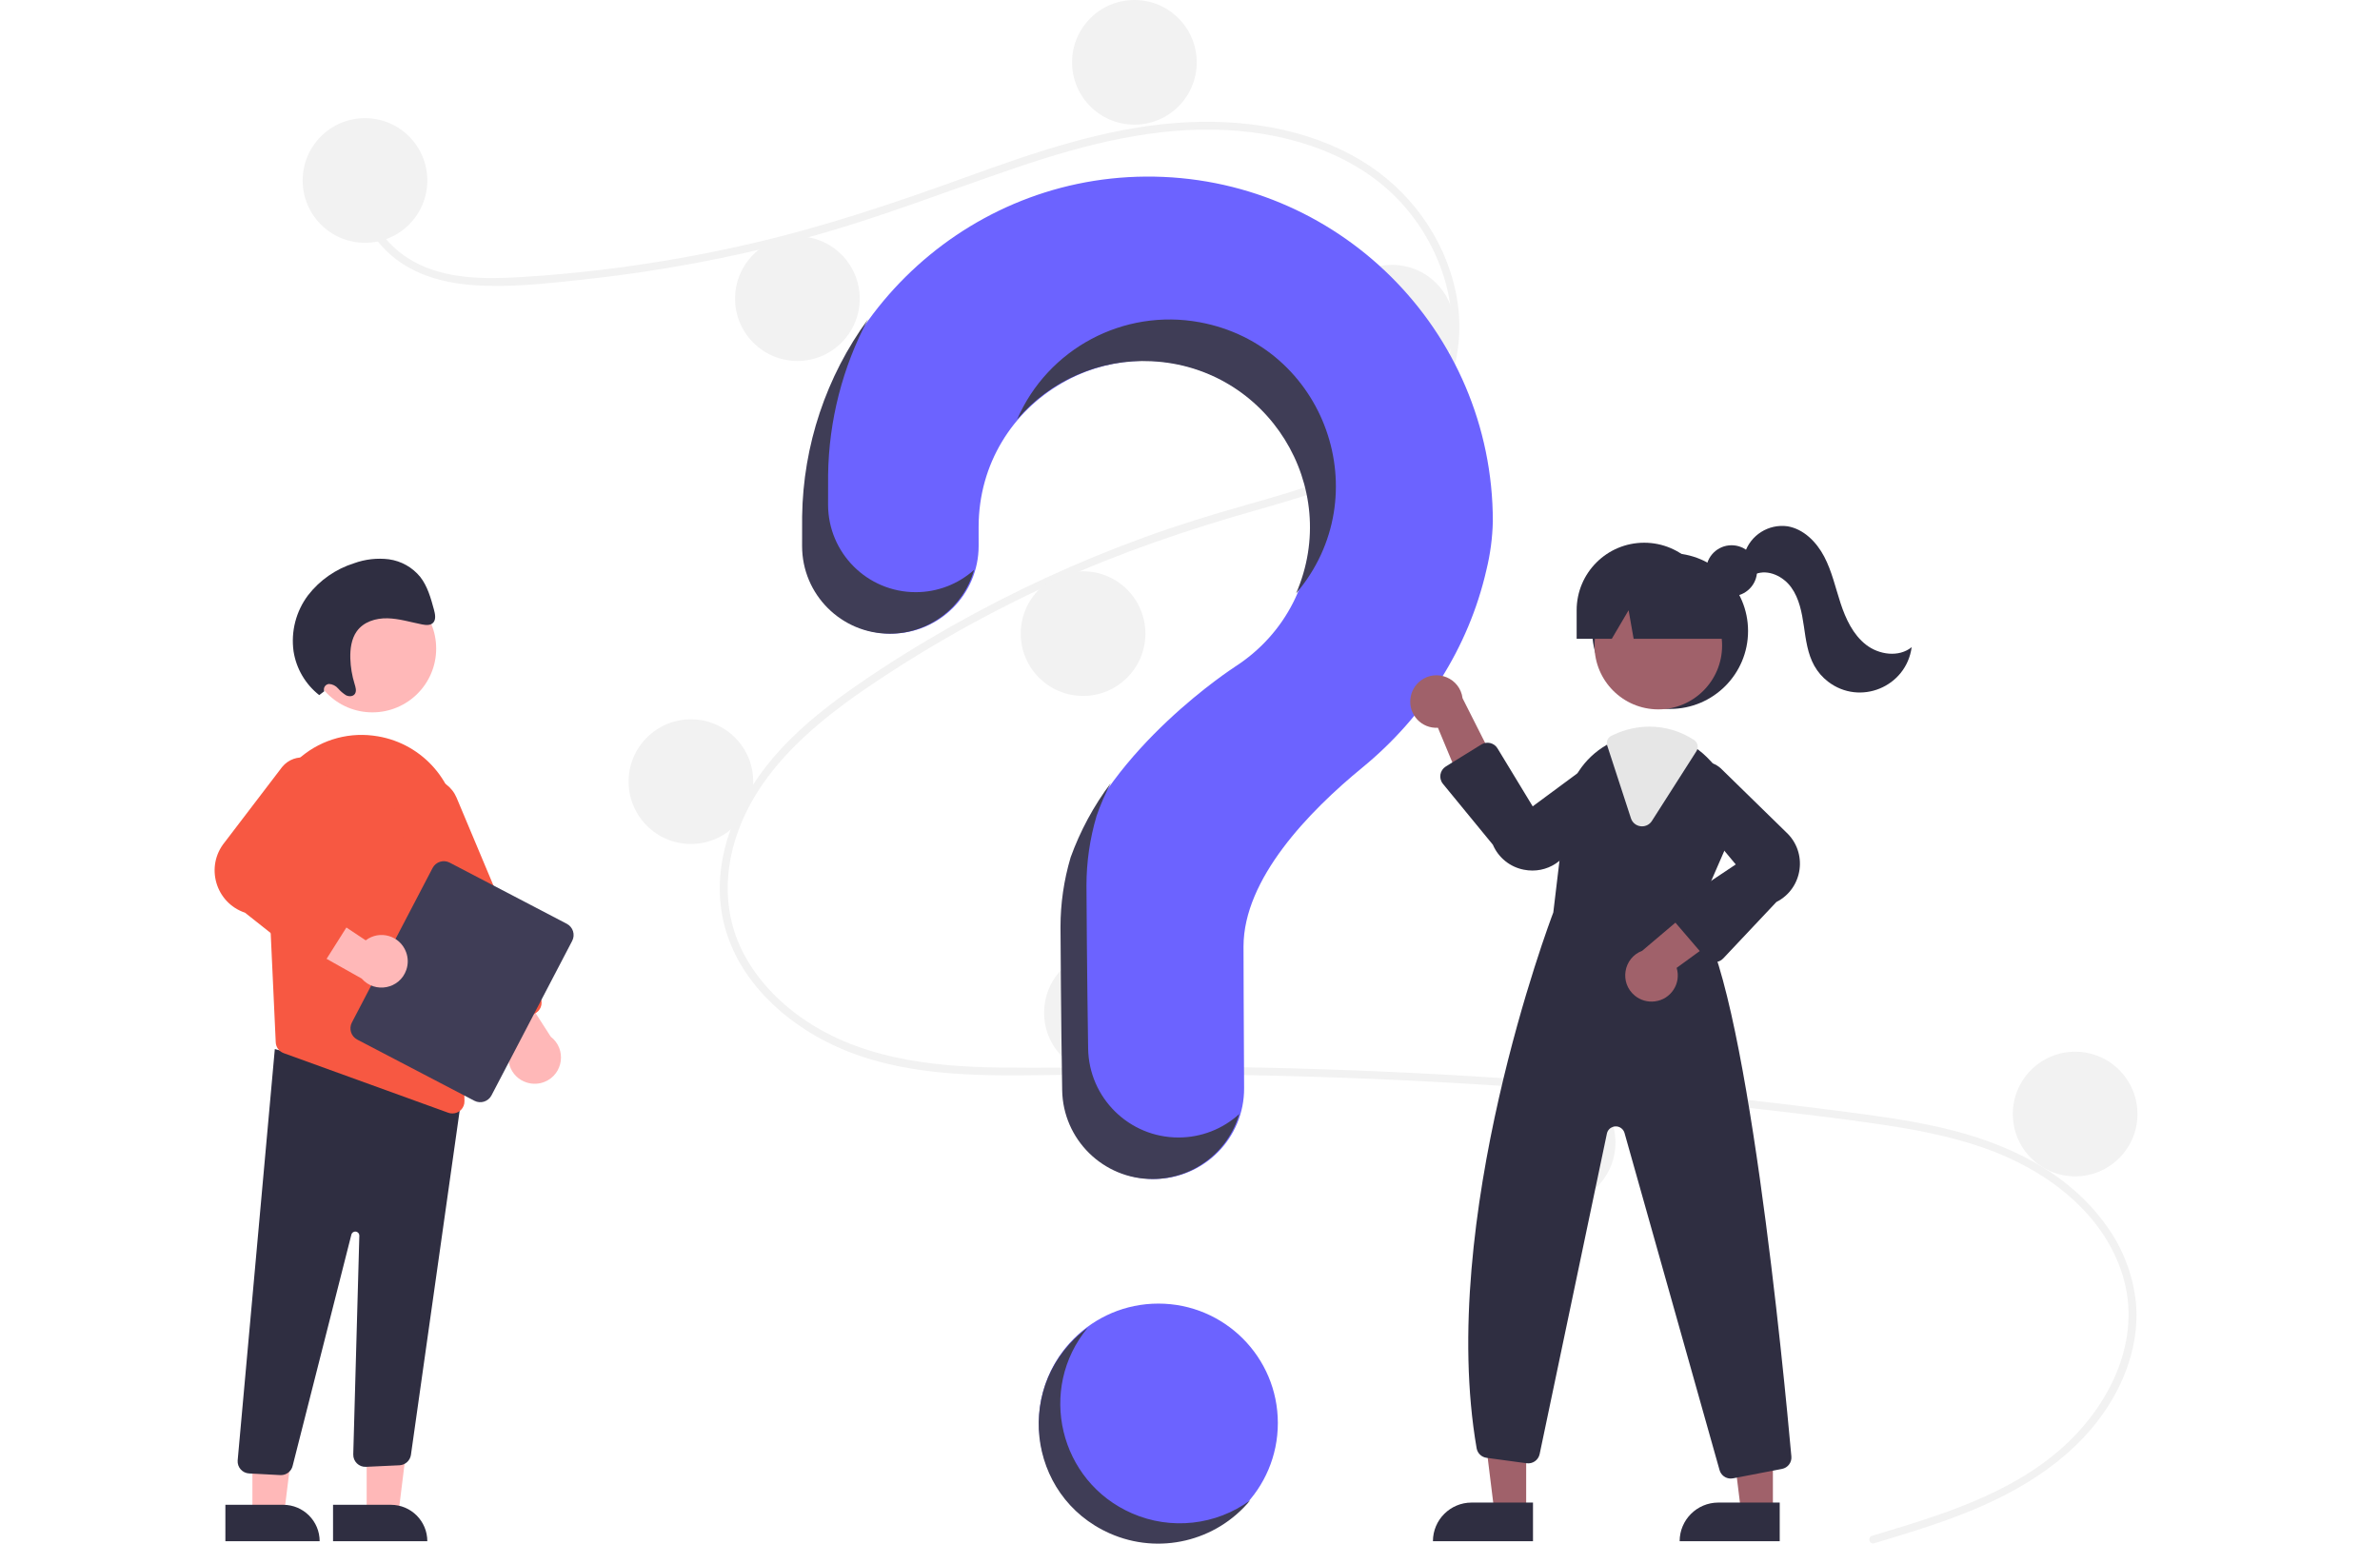
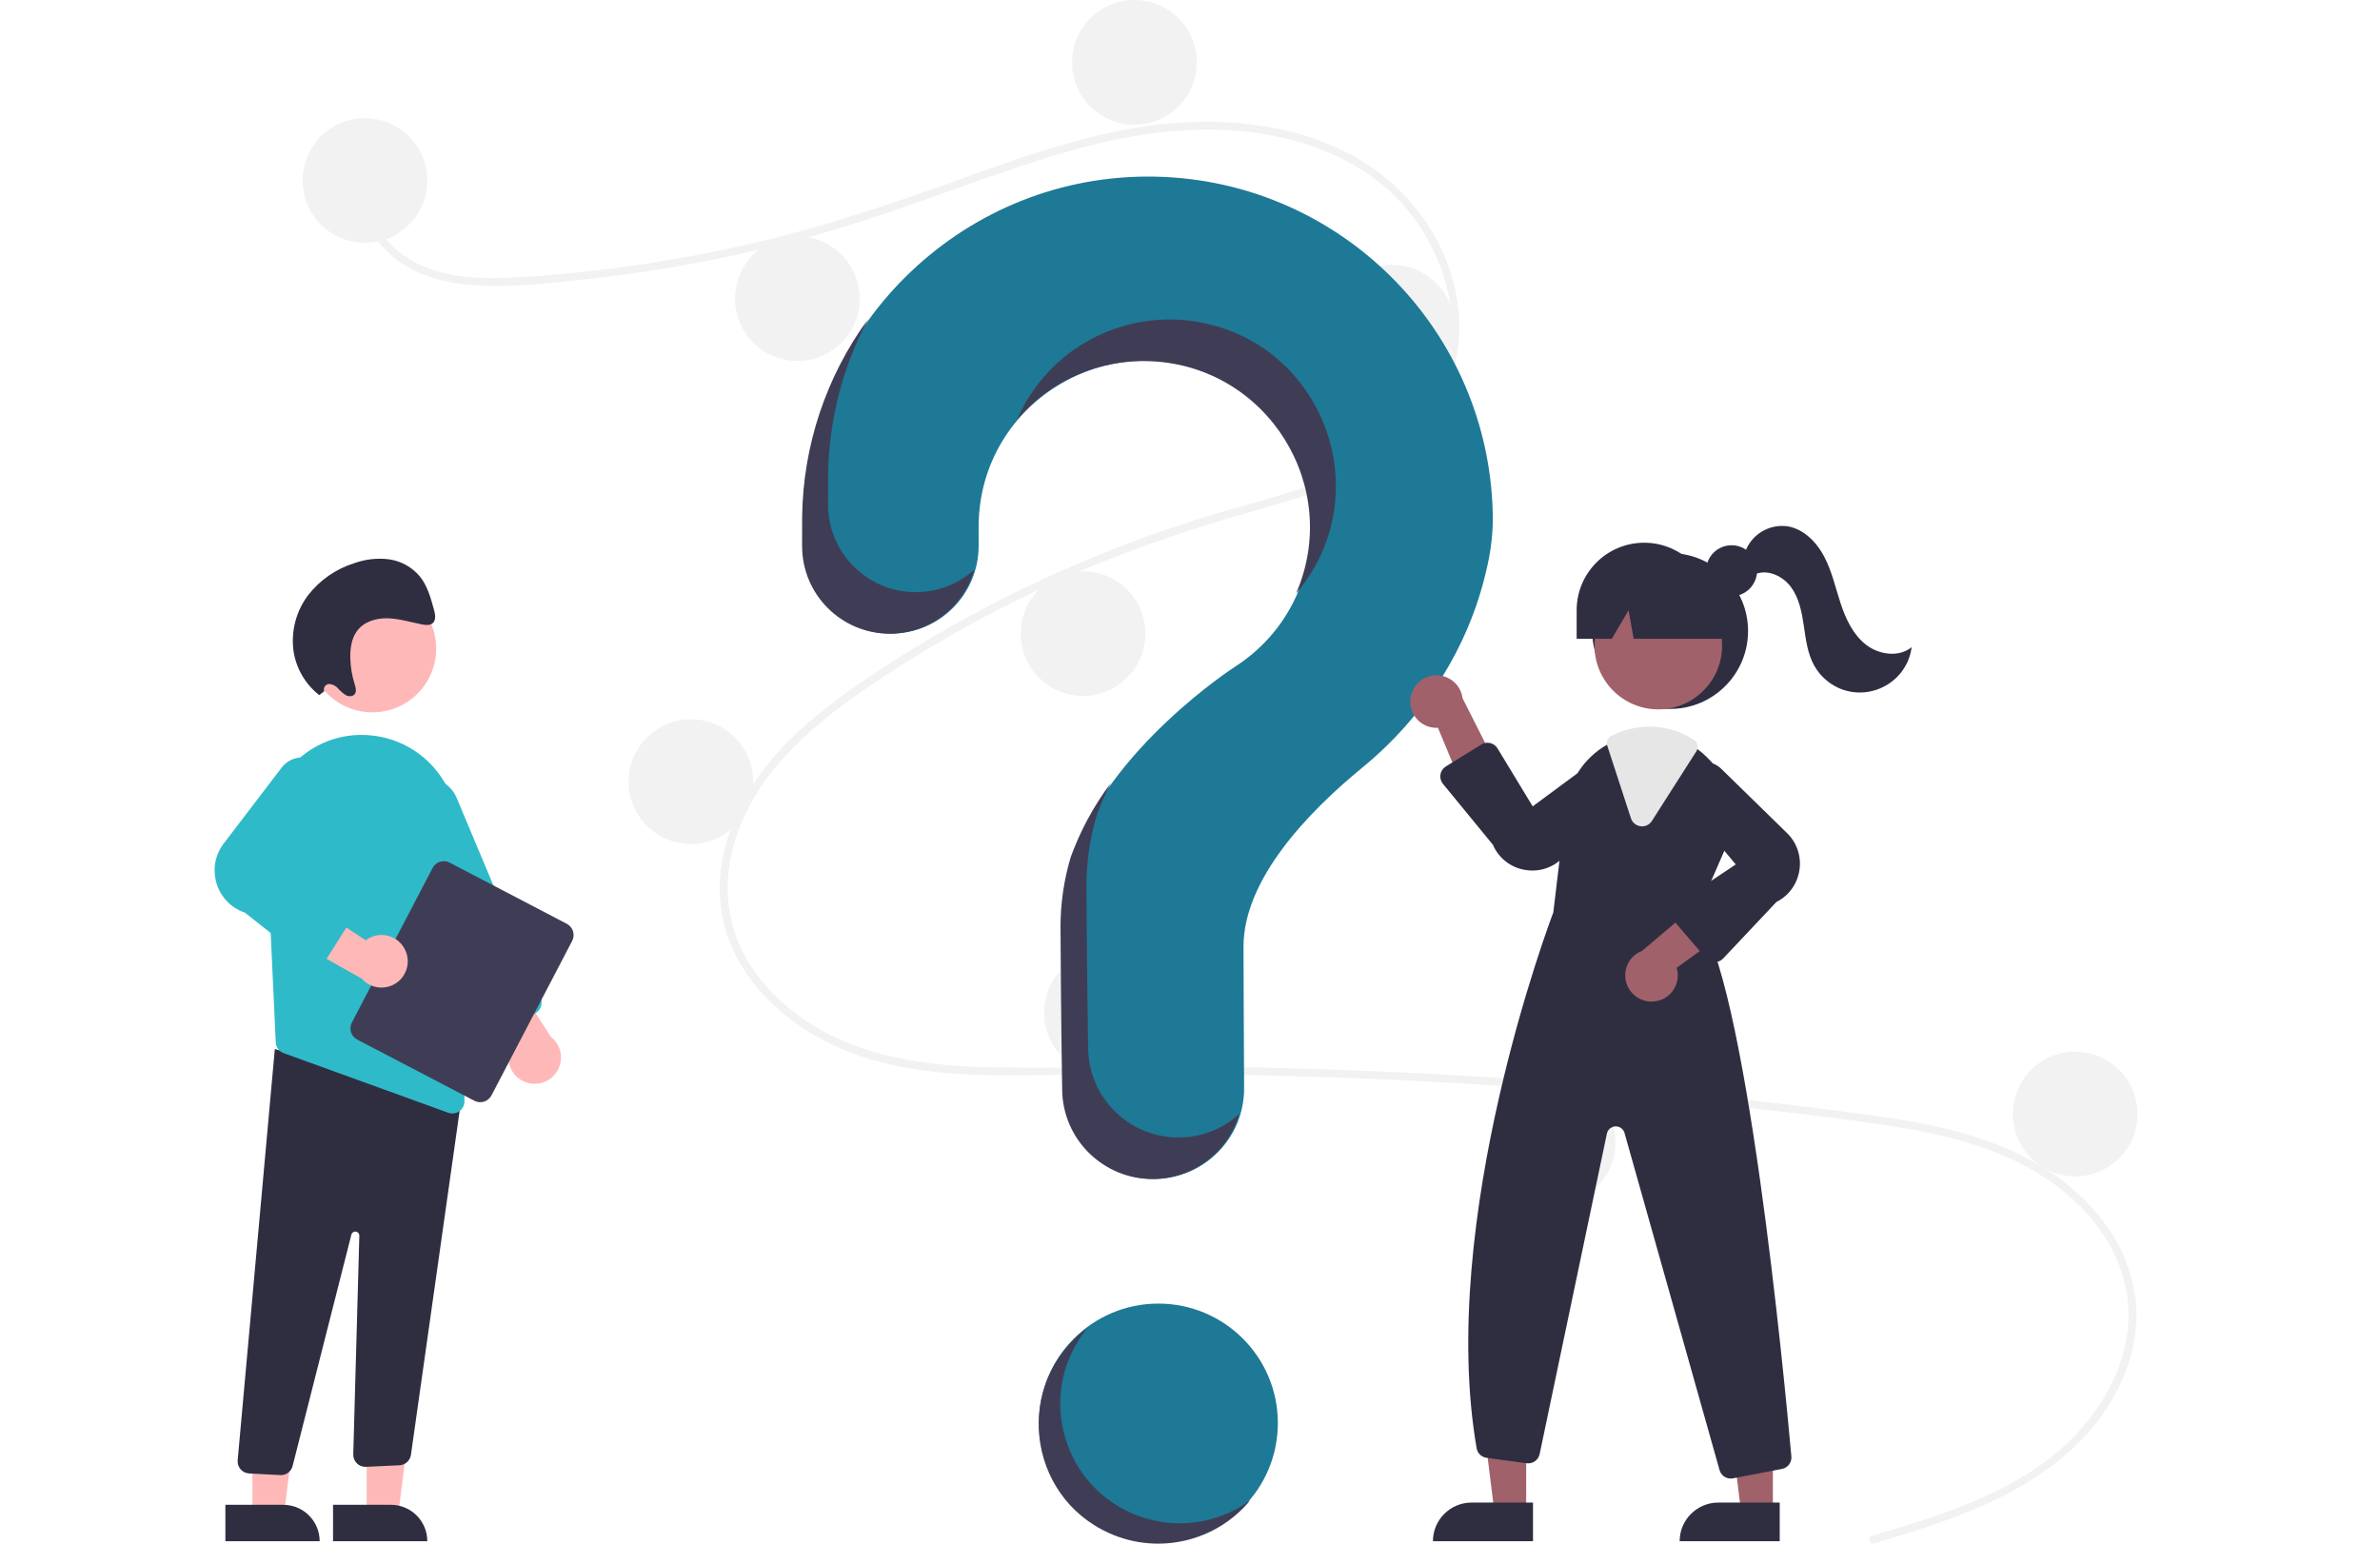
<svg xmlns="http://www.w3.org/2000/svg" viewBox="0 0 1110 720">
-   <circle cx="540.253" cy="663.752" r="55.716" fill="#6c63ff" style="" />
+   <circle cx="540.253" cy="663.752" r="55.716" style="fill: rgb(29, 121, 150);" />
  <path d="M 873.108 716.336 C 904.276 706.975 937.416 697.214 962.135 674.96 C 984.226 655.073 999.138 624.708 989.986 594.883 C 980.854 565.122 953.499 545.277 925.258 535.406 C 909.238 529.81 892.481 526.702 875.728 524.262 C 857.518 521.612 839.227 519.439 820.945 517.345 C 746.916 508.879 672.611 503.708 598.026 501.83 C 561.225 500.903 524.426 500.924 487.622 501.459 C 454.748 501.936 420.127 501.923 389.632 487.954 C 365.92 477.089 344.397 457.323 337.788 431.347 C 330.162 401.367 344.23 370.833 364.411 349.117 C 375.05 337.671 387.482 328.037 400.307 319.178 C 414.222 309.567 428.621 300.638 443.331 292.303 C 472.304 275.895 502.597 261.93 533.889 250.554 C 549.329 244.94 564.994 240.1 580.799 235.631 C 594.142 231.858 607.528 228.08 620.424 222.94 C 645.356 213.004 669.067 196.173 675.409 168.577 C 681.416 142.427 671.286 114.037 653.528 94.607 C 632.98 72.131 602.003 62.278 572.303 60.684 C 538.96 58.895 506.384 67.238 475.044 77.829 C 441.621 89.125 408.914 102.114 374.782 111.263 C 340.934 120.327 306.435 126.741 271.591 130.446 C 254.533 132.261 236.961 134.311 219.804 132.923 C 205.426 131.758 191.118 127.527 180.519 117.321 C 171.43 108.571 166.018 96.544 167.879 83.853 C 168.218 81.548 171.72 82.527 171.382 84.819 C 169.119 100.269 179.619 114.504 192.561 121.797 C 207.517 130.224 225.717 130.236 242.367 129.272 C 278.473 127.091 314.335 121.906 349.579 113.774 C 384.211 105.863 417.606 94.557 450.964 82.478 C 482.644 71.004 515.034 59.809 548.879 57.323 C 578.245 55.168 609.14 59.445 634.722 74.793 C 657.207 88.281 673.742 110.775 679.012 136.588 C 684.159 161.811 677.029 187.199 657.936 204.801 C 638.165 223.024 611.061 230.816 585.8 237.992 C 553.759 247.093 522.406 257.733 492.061 271.546 C 461.299 285.509 431.796 302.095 403.883 321.119 C 376.936 339.533 350.345 362.7 341.823 395.55 C 337.855 410.852 338.588 427.081 345.23 441.535 C 351.135 454.385 360.863 465.194 372.192 473.531 C 399.228 493.427 433.303 497.511 465.96 497.917 C 502.636 498.374 539.315 497.138 576.005 497.737 C 650.776 498.966 725.395 503.516 799.86 511.393 C 818.521 513.368 837.155 515.549 855.769 517.941 C 872.508 520.092 889.306 522.23 905.767 526.049 C 935.034 532.843 963.509 545.904 981.7 570.717 C 989.773 581.474 994.776 594.218 996.17 607.594 C 997.443 621.553 994.026 635.535 987.715 647.954 C 973.748 675.435 947.582 692.917 919.798 704.401 C 904.917 710.553 889.477 715.213 874.072 719.841 C 871.828 720.514 870.869 717.008 873.109 716.336 L 873.108 716.336 Z" fill="#f2f2f2" style="" />
  <circle cx="170.226" cy="84.179" r="29.069" fill="#f2f2f2" style="" />
  <circle cx="371.895" cy="139.292" r="29.069" fill="#f2f2f2" style="" />
  <circle cx="529.069" cy="29.069" r="29.069" fill="#f2f2f2" style="" />
  <circle cx="649.263" cy="152.614" r="29.069" fill="#f2f2f2" style="" />
  <circle cx="505.129" cy="295.538" r="29.069" fill="#f2f2f2" style="" />
  <circle cx="322.234" cy="364.579" r="29.069" fill="#f2f2f2" style="" />
  <circle cx="516.03" cy="472.377" r="29.069" fill="#f2f2f2" style="" />
  <circle cx="724.361" cy="532.938" r="29.069" fill="#f2f2f2" style="" />
  <circle cx="967.817" cy="519.614" r="29.069" fill="#f2f2f2" style="" />
-   <path d="M 534.287 82.367 C 447.21 82.982 375.913 153.744 374.674 240.816 C 374.662 241.618 374.657 247.27 374.658 254.664 C 374.659 277.237 392.955 295.536 415.53 295.538 C 438.128 295.534 456.441 277.2 456.423 254.6 C 456.417 249.573 456.414 246.092 456.414 245.879 C 456.404 186.205 520.994 148.895 572.68 178.721 C 623.005 207.761 624.672 279.798 575.746 311.138 L 575.759 311.154 C 575.759 311.154 517.587 348.607 499.851 399.981 L 499.866 399.984 C 496.748 410.508 495.168 421.43 495.174 432.407 C 495.174 436.919 495.439 476.4 495.953 508.444 C 496.325 531.449 515.083 549.9 538.091 549.895 C 561.47 549.894 580.378 530.866 580.236 507.489 C 580.057 478.142 579.96 443.971 579.96 441.491 C 579.96 409.945 610.393 378.514 635.39 358.017 C 664.177 334.413 684.89 302.249 693.211 265.964 C 695.051 258.494 696.066 250.844 696.238 243.154 C 696.238 153.897 623.54 81.722 534.287 82.367 Z" fill="#6c63ff" style="" />
+   <path d="M 534.287 82.367 C 447.21 82.982 375.913 153.744 374.674 240.816 C 374.662 241.618 374.657 247.27 374.658 254.664 C 374.659 277.237 392.955 295.536 415.53 295.538 C 438.128 295.534 456.441 277.2 456.423 254.6 C 456.417 249.573 456.414 246.092 456.414 245.879 C 456.404 186.205 520.994 148.895 572.68 178.721 C 623.005 207.761 624.672 279.798 575.746 311.138 L 575.759 311.154 C 575.759 311.154 517.587 348.607 499.851 399.981 L 499.866 399.984 C 496.748 410.508 495.168 421.43 495.174 432.407 C 495.174 436.919 495.439 476.4 495.953 508.444 C 496.325 531.449 515.083 549.9 538.091 549.895 C 561.47 549.894 580.378 530.866 580.236 507.489 C 580.057 478.142 579.96 443.971 579.96 441.491 C 579.96 409.945 610.393 378.514 635.39 358.017 C 664.177 334.413 684.89 302.249 693.211 265.964 C 695.051 258.494 696.066 250.844 696.238 243.154 C 696.238 153.897 623.54 81.722 534.287 82.367 Z" style="fill: rgb(29, 121, 150);" />
  <circle cx="778.934" cy="294.323" r="36.337" fill="#2f2e41" style="" />
  <polygon points="711.787 705.089 696.939 705.089 689.873 647.812 711.791 647.812 711.787 705.089" fill="#a0616a" style="" />
  <path d="M 686.331 700.844 L 714.968 700.844 C 714.968 700.844 714.968 700.844 714.968 700.844 L 714.968 718.875 C 714.968 718.875 714.968 718.875 714.968 718.875 L 668.3 718.875 C 668.3 718.875 668.3 718.875 668.3 718.875 C 668.3 708.918 676.373 700.844 686.331 700.844 Z" fill="#2f2e41" style="" />
  <polygon points="826.853 705.089 812.005 705.089 804.939 647.812 826.856 647.812 826.853 705.089" fill="#a0616a" style="" />
  <path d="M 801.399 700.844 L 830.035 700.844 C 830.035 700.844 830.035 700.844 830.035 700.844 L 830.035 718.875 C 830.035 718.875 830.035 718.875 830.035 718.875 L 783.366 718.875 C 783.366 718.875 783.366 718.875 783.366 718.875 C 783.366 708.918 791.44 700.844 801.399 700.844 Z" fill="#2f2e41" style="" />
  <circle cx="773.411" cy="301.122" r="29.75" fill="#a0616a" style="" />
  <path d="M 791.142 426.842 L 804.453 396.259 C 811.079 381.555 807.706 364.27 796.037 353.14 C 794.867 351.985 793.625 350.901 792.317 349.906 C 785.749 344.768 777.655 341.967 769.316 341.947 C 763.709 341.969 758.174 343.2 753.086 345.556 C 752.649 345.752 752.225 345.956 751.789 346.163 C 750.955 346.562 750.132 346.998 749.331 347.446 C 738.757 353.519 731.698 364.254 730.314 376.371 L 724.44 425.595 C 722.962 429.459 670.25 568.991 688.683 675.519 C 689.088 677.851 690.963 679.654 693.312 679.965 L 712.002 682.508 C 714.832 682.895 717.481 681.027 718.07 678.232 L 749.43 528.755 C 750.101 525.558 753.98 524.288 756.413 526.47 C 757.013 527.005 757.446 527.702 757.664 528.476 L 801.971 685.668 C 802.62 688.016 804.755 689.643 807.19 689.643 C 807.544 689.639 807.898 689.606 808.246 689.545 L 831.077 685.148 C 833.827 684.632 835.732 682.108 835.473 679.322 C 832.118 641.907 814.29 454.495 791.142 426.842 Z" style="" fill="#2f2e41" />
  <path d="M 657.801 325.88 C 656.92 333.413 663.063 339.906 670.632 339.45 L 687.261 379.41 L 699.84 360.765 L 682.119 325.676 C 680.93 316.323 670.065 311.767 662.56 317.472 C 659.887 319.504 658.167 322.543 657.801 325.88 Z" fill="#a0616a" style="" />
  <path d="M 771.763 467.08 C 779.291 466.179 784.176 458.693 781.968 451.44 L 816.955 425.955 L 795.89 418.069 L 765.897 443.475 C 757.079 446.811 755.181 458.442 762.478 464.409 C 765.076 466.534 768.434 467.498 771.763 467.08 Z" fill="#a0616a" style="" />
  <path d="M 714.729 406.051 C 713.386 406.05 712.048 405.919 710.732 405.658 C 704.27 404.427 698.845 400.061 696.261 394.01 L 672.964 365.602 C 670.872 363.055 671.507 359.247 674.309 357.511 L 690.884 347.251 C 693.461 345.658 696.841 346.467 698.413 349.057 L 714.832 376.109 L 746.276 352.87 C 754.305 348.662 763.88 354.719 763.512 363.777 C 763.39 366.777 762.123 369.619 759.976 371.719 L 728.591 400.349 C 724.903 404.002 719.92 406.052 714.729 406.051 Z" style="" fill="#2f2e41" />
  <path d="M 799.695 448.774 C 799.652 448.774 799.609 448.774 799.566 448.773 C 798.02 448.736 796.565 448.045 795.555 446.871 L 780.82 429.681 C 778.692 427.196 779.216 423.41 781.935 421.597 L 809.529 403.203 L 784.531 373.149 C 779.869 365.376 785.369 355.471 794.431 355.319 C 797.434 355.27 800.343 356.368 802.564 358.393 L 832.944 388.083 C 843.279 397.523 840.978 414.386 828.494 420.713 L 803.662 447.063 C 802.631 448.154 801.196 448.774 799.695 448.774 Z" style="" fill="#2f2e41" />
  <path d="M 765.849 385.427 C 765.609 385.427 765.374 385.414 765.14 385.384 C 763.044 385.129 761.288 383.677 760.646 381.665 L 749.572 347.715 C 748.999 345.942 749.823 344.015 751.504 343.205 L 751.863 343.036 C 752.189 342.881 752.509 342.728 752.84 342.582 C 758.002 340.187 763.625 338.936 769.316 338.919 C 776.703 338.932 783.929 341.104 790.102 345.165 C 791.824 346.312 792.31 348.625 791.195 350.368 L 770.423 382.91 C 769.431 384.48 767.704 385.432 765.849 385.427 Z" fill="#e6e6e6" style="" />
  <circle cx="807.581" cy="266.21" r="11.889" fill="#2f2e41" style="" />
  <path d="M 766.822 253.141 C 749.43 253.141 735.33 267.24 735.33 284.633 L 735.33 297.957 L 751.716 297.957 L 759.555 284.633 L 761.905 297.957 L 811.637 297.957 L 798.313 284.633 C 798.313 267.24 784.214 253.141 766.822 253.141 Z" fill="#2f2e41" style="" />
  <path d="M 813.693 258.066 C 816.406 249.579 824.825 244.269 833.654 245.472 C 841.232 246.74 847.223 252.832 850.793 259.635 C 854.362 266.439 856.011 274.052 858.411 281.349 C 860.81 288.648 864.213 295.984 870.272 300.709 C 876.33 305.434 885.626 306.716 891.576 301.855 C 889.083 320.446 867.397 329.366 852.543 317.908 C 849.952 315.909 847.789 313.408 846.183 310.556 C 843.044 304.969 842.234 298.423 841.303 292.083 C 840.372 285.74 839.161 279.183 835.414 273.985 C 831.665 268.788 824.648 265.393 818.696 267.761 L 813.693 258.066 Z" fill="#2f2e41" style="" />
  <path d="M 427.071 276.205 C 404.497 276.202 386.199 257.904 386.198 235.331 C 386.198 227.938 386.202 222.285 386.215 221.482 C 386.56 196.16 392.935 171.284 404.816 148.918 C 385.296 175.642 374.562 207.77 374.103 240.862 C 374.09 241.667 374.085 247.318 374.085 254.711 C 374.086 277.283 392.385 295.582 414.958 295.584 C 433.26 295.576 449.332 283.413 454.307 265.801 C 446.824 272.511 437.123 276.218 427.071 276.205 Z" fill="#3f3d56" style="" />
  <path d="M 537.057 168.493 C 591.22 171.08 626.061 227.049 604.472 276.792 C 643.157 231.356 618.154 161.085 559.465 150.3 C 523.999 143.781 488.722 162.582 474.355 195.656 C 489.908 177.361 513.074 167.327 537.057 168.493 Z" fill="#3f3d56" style="" />
  <path d="M 549.63 530.561 C 526.623 530.568 507.866 512.116 507.492 489.111 C 506.98 457.067 506.713 417.584 506.713 413.073 C 506.707 402.097 508.288 391.175 511.406 380.652 L 511.393 380.648 C 513.234 375.365 515.458 370.226 518.044 365.263 C 510.098 375.856 503.774 387.57 499.28 400.027 L 499.294 400.029 C 496.174 410.555 494.595 421.475 494.603 432.453 C 494.603 436.965 494.867 476.445 495.382 508.491 C 495.755 531.495 514.511 549.946 537.519 549.942 C 556.246 549.938 572.727 537.58 577.975 519.604 C 570.228 526.666 560.115 530.577 549.63 530.561 Z" fill="#3f3d56" style="" />
  <polygon points="171.011 705.641 185.86 705.64 192.924 648.362 171.008 648.363 171.011 705.641" fill="#ffb8b8" style="" />
  <path d="M 155.326 701.886 L 199.295 701.886 C 199.295 701.886 199.295 701.886 199.295 701.886 L 199.295 718.872 C 199.295 718.872 199.295 718.872 199.295 718.872 L 172.314 718.872 C 162.929 718.872 155.326 711.269 155.326 701.886 C 155.326 701.886 155.326 701.886 155.326 701.886 Z" fill="#2f2e41" style="" transform="matrix(-1, 0.000046, -0.000046, -1, 354.6537, 1420.75)" />
  <polygon points="117.717 705.641 132.565 705.64 139.63 648.362 117.714 648.363 117.717 705.641" fill="#ffb8b8" style="" />
  <path d="M 105.116 701.886 L 149.083 701.886 C 149.083 701.886 149.083 701.886 149.083 701.886 L 149.083 718.874 C 149.083 718.874 149.083 718.874 149.083 718.874 L 122.101 718.874 C 112.72 718.874 105.116 711.269 105.116 701.886 C 105.116 701.886 105.116 701.886 105.116 701.886 Z" fill="#2f2e41" style="" transform="matrix(-1, 0.000046, -0.000046, -1, 254.2317, 1420.754)" />
  <path d="M 130.692 688.025 L 116.188 687.26 C 113.04 687.096 110.635 684.392 110.837 681.246 L 128.173 489.307 L 208.006 510.85 L 215.696 508.754 L 191.644 678.668 C 191.221 681.301 189.026 683.288 186.365 683.447 L 170.729 684.174 C 167.423 684.357 164.666 681.676 164.757 678.366 L 167.589 576.384 C 167.63 574.932 166.084 573.982 164.806 574.673 C 164.317 574.936 163.968 575.403 163.855 575.949 L 136.535 683.521 C 136.004 686.153 133.685 688.043 131 688.033 C 130.9 688.033 130.795 688.031 130.692 688.025 Z" fill="#2f2e41" style="" />
  <circle cx="173.677" cy="302.513" r="29.75" fill="#ffb8b8" style="" />
-   <path d="M 124.148 389.913 L 127.418 460.488 L 128.6 486.164 C 128.696 488.452 130.17 490.452 132.325 491.223 L 209.038 519.012 C 209.657 519.241 210.314 519.357 210.976 519.353 C 214.161 519.366 216.724 516.736 216.625 513.554 L 213.48 386.655 C 213.054 365.18 197.419 347.039 176.241 343.442 C 175.5 343.33 174.745 343.216 173.989 343.115 C 161.103 341.516 148.17 345.701 138.664 354.551 C 128.821 363.603 123.503 376.558 124.148 389.913 Z" style="fill: rgb(247, 88, 66);" />
+   <path d="M 124.148 389.913 L 127.418 460.488 L 128.6 486.164 C 128.696 488.452 130.17 490.452 132.325 491.223 L 209.038 519.012 C 209.657 519.241 210.314 519.357 210.976 519.353 C 214.161 519.366 216.724 516.736 216.625 513.554 L 213.48 386.655 C 213.054 365.18 197.419 347.039 176.241 343.442 C 175.5 343.33 174.745 343.216 173.989 343.115 C 161.103 341.516 148.17 345.701 138.664 354.551 C 128.821 363.603 123.503 376.558 124.148 389.913 Z" style="fill: rgb(46, 186, 201);" />
  <path d="M 245.685 504.93 C 237.889 502.509 234.628 493.26 239.181 486.488 L 213.165 451.895 L 235.616 450.504 L 256.878 483.567 C 264.335 489.334 262.756 501.012 254.033 504.588 C 251.375 505.676 248.42 505.795 245.685 504.93 Z" fill="#ffb8b8" style="" />
-   <path d="M 227.393 480.227 C 226.002 479.662 224.894 478.563 224.315 477.175 L 185.122 383.797 C 180.618 373.085 189.397 361.514 200.927 362.968 C 206.285 363.643 210.875 367.131 212.961 372.112 L 252.155 465.492 C 253.361 468.374 252.005 471.691 249.126 472.904 L 231.726 480.207 C 230.342 480.792 228.783 480.799 227.393 480.227 Z" style="fill: rgb(247, 88, 66);" />
+   <path d="M 227.393 480.227 C 226.002 479.662 224.894 478.563 224.315 477.175 L 185.122 383.797 C 180.618 373.085 189.397 361.514 200.927 362.968 C 206.285 363.643 210.875 367.131 212.961 372.112 L 252.155 465.492 C 253.361 468.374 252.005 471.691 249.126 472.904 L 231.726 480.207 C 230.342 480.792 228.783 480.799 227.393 480.227 Z" style="fill: rgb(46, 186, 201);" />
  <path d="M 164.112 476.933 L 201.756 404.854 C 203.267 401.97 206.83 400.85 209.72 402.355 L 264.36 430.892 C 267.244 432.404 268.363 435.966 266.859 438.854 L 229.215 510.933 C 227.703 513.821 224.141 514.939 221.251 513.432 L 166.611 484.896 C 163.725 483.384 162.608 479.823 164.112 476.933 Z" fill="#3f3d56" style="" />
  <path d="M 189.357 444.002 C 186.481 436.363 177.058 433.653 170.563 438.599 L 134.494 414.672 L 134.433 437.166 L 168.693 456.44 C 174.891 463.543 186.455 461.275 189.51 452.357 C 190.44 449.639 190.385 446.684 189.357 444.002 Z" fill="#ffb8b8" style="" />
-   <path d="M 143.756 449.059 L 114.278 425.712 C 100.495 421.083 95.598 404.1 104.802 392.844 L 131.566 357.767 C 137.528 350.483 149.142 352.383 152.468 361.188 C 153.572 364.11 153.517 367.342 152.314 370.226 L 131.138 404.864 L 162.258 419.627 C 165.328 421.082 166.431 424.893 164.617 427.765 L 152.055 447.646 C 151.197 449.002 149.804 449.932 148.222 450.204 C 148.189 450.209 148.158 450.213 148.126 450.218 C 146.571 450.454 144.989 450.034 143.756 449.059 Z" style="fill: rgb(247, 88, 66);" />
+   <path d="M 143.756 449.059 L 114.278 425.712 C 100.495 421.083 95.598 404.1 104.802 392.844 L 131.566 357.767 C 137.528 350.483 149.142 352.383 152.468 361.188 C 153.572 364.11 153.517 367.342 152.314 370.226 L 131.138 404.864 L 162.258 419.627 C 165.328 421.082 166.431 424.893 164.617 427.765 L 152.055 447.646 C 151.197 449.002 149.804 449.932 148.222 450.204 C 148.189 450.209 148.158 450.213 148.126 450.218 C 146.571 450.454 144.989 450.034 143.756 449.059 Z" style="fill: rgb(46, 186, 201);" />
  <path d="M 151.198 322.434 C 150.65 320.833 151.761 319.149 153.445 319.019 C 155.074 319.108 156.597 319.858 157.656 321.097 C 158.732 322.337 159.986 323.415 161.376 324.291 C 162.815 325.017 164.766 324.913 165.587 323.529 C 166.357 322.232 165.83 320.492 165.366 318.984 C 164.177 315.145 163.513 311.165 163.389 307.149 C 163.256 302.667 163.887 297.99 166.368 294.495 C 169.571 289.983 175.298 288.27 180.716 288.395 C 186.135 288.517 191.466 290.192 196.833 291.25 C 198.687 291.614 200.866 291.801 202.106 290.366 C 203.422 288.839 202.94 286.365 202.378 284.304 C 200.923 278.953 199.38 273.421 196.001 269.1 C 192.346 264.61 187.127 261.673 181.391 260.875 C 175.888 260.192 170.298 260.829 165.087 262.726 C 156.596 265.404 149.122 270.609 143.669 277.647 C 138.046 285.133 135.617 294.539 136.912 303.811 C 138.177 311.886 142.457 319.181 148.887 324.224 L 151.198 322.434 Z" fill="#2f2e41" style="" />
  <path d="M 527.977 705.878 C 493.999 691.077 483.675 647.841 507.303 619.288 C 472.666 644.578 478.394 697.88 517.613 715.234 C 540.435 725.329 567.186 719.02 583.089 699.791 C 567.106 711.471 546.123 713.789 527.977 705.878 Z" fill="#3f3d56" style="" />
</svg>
